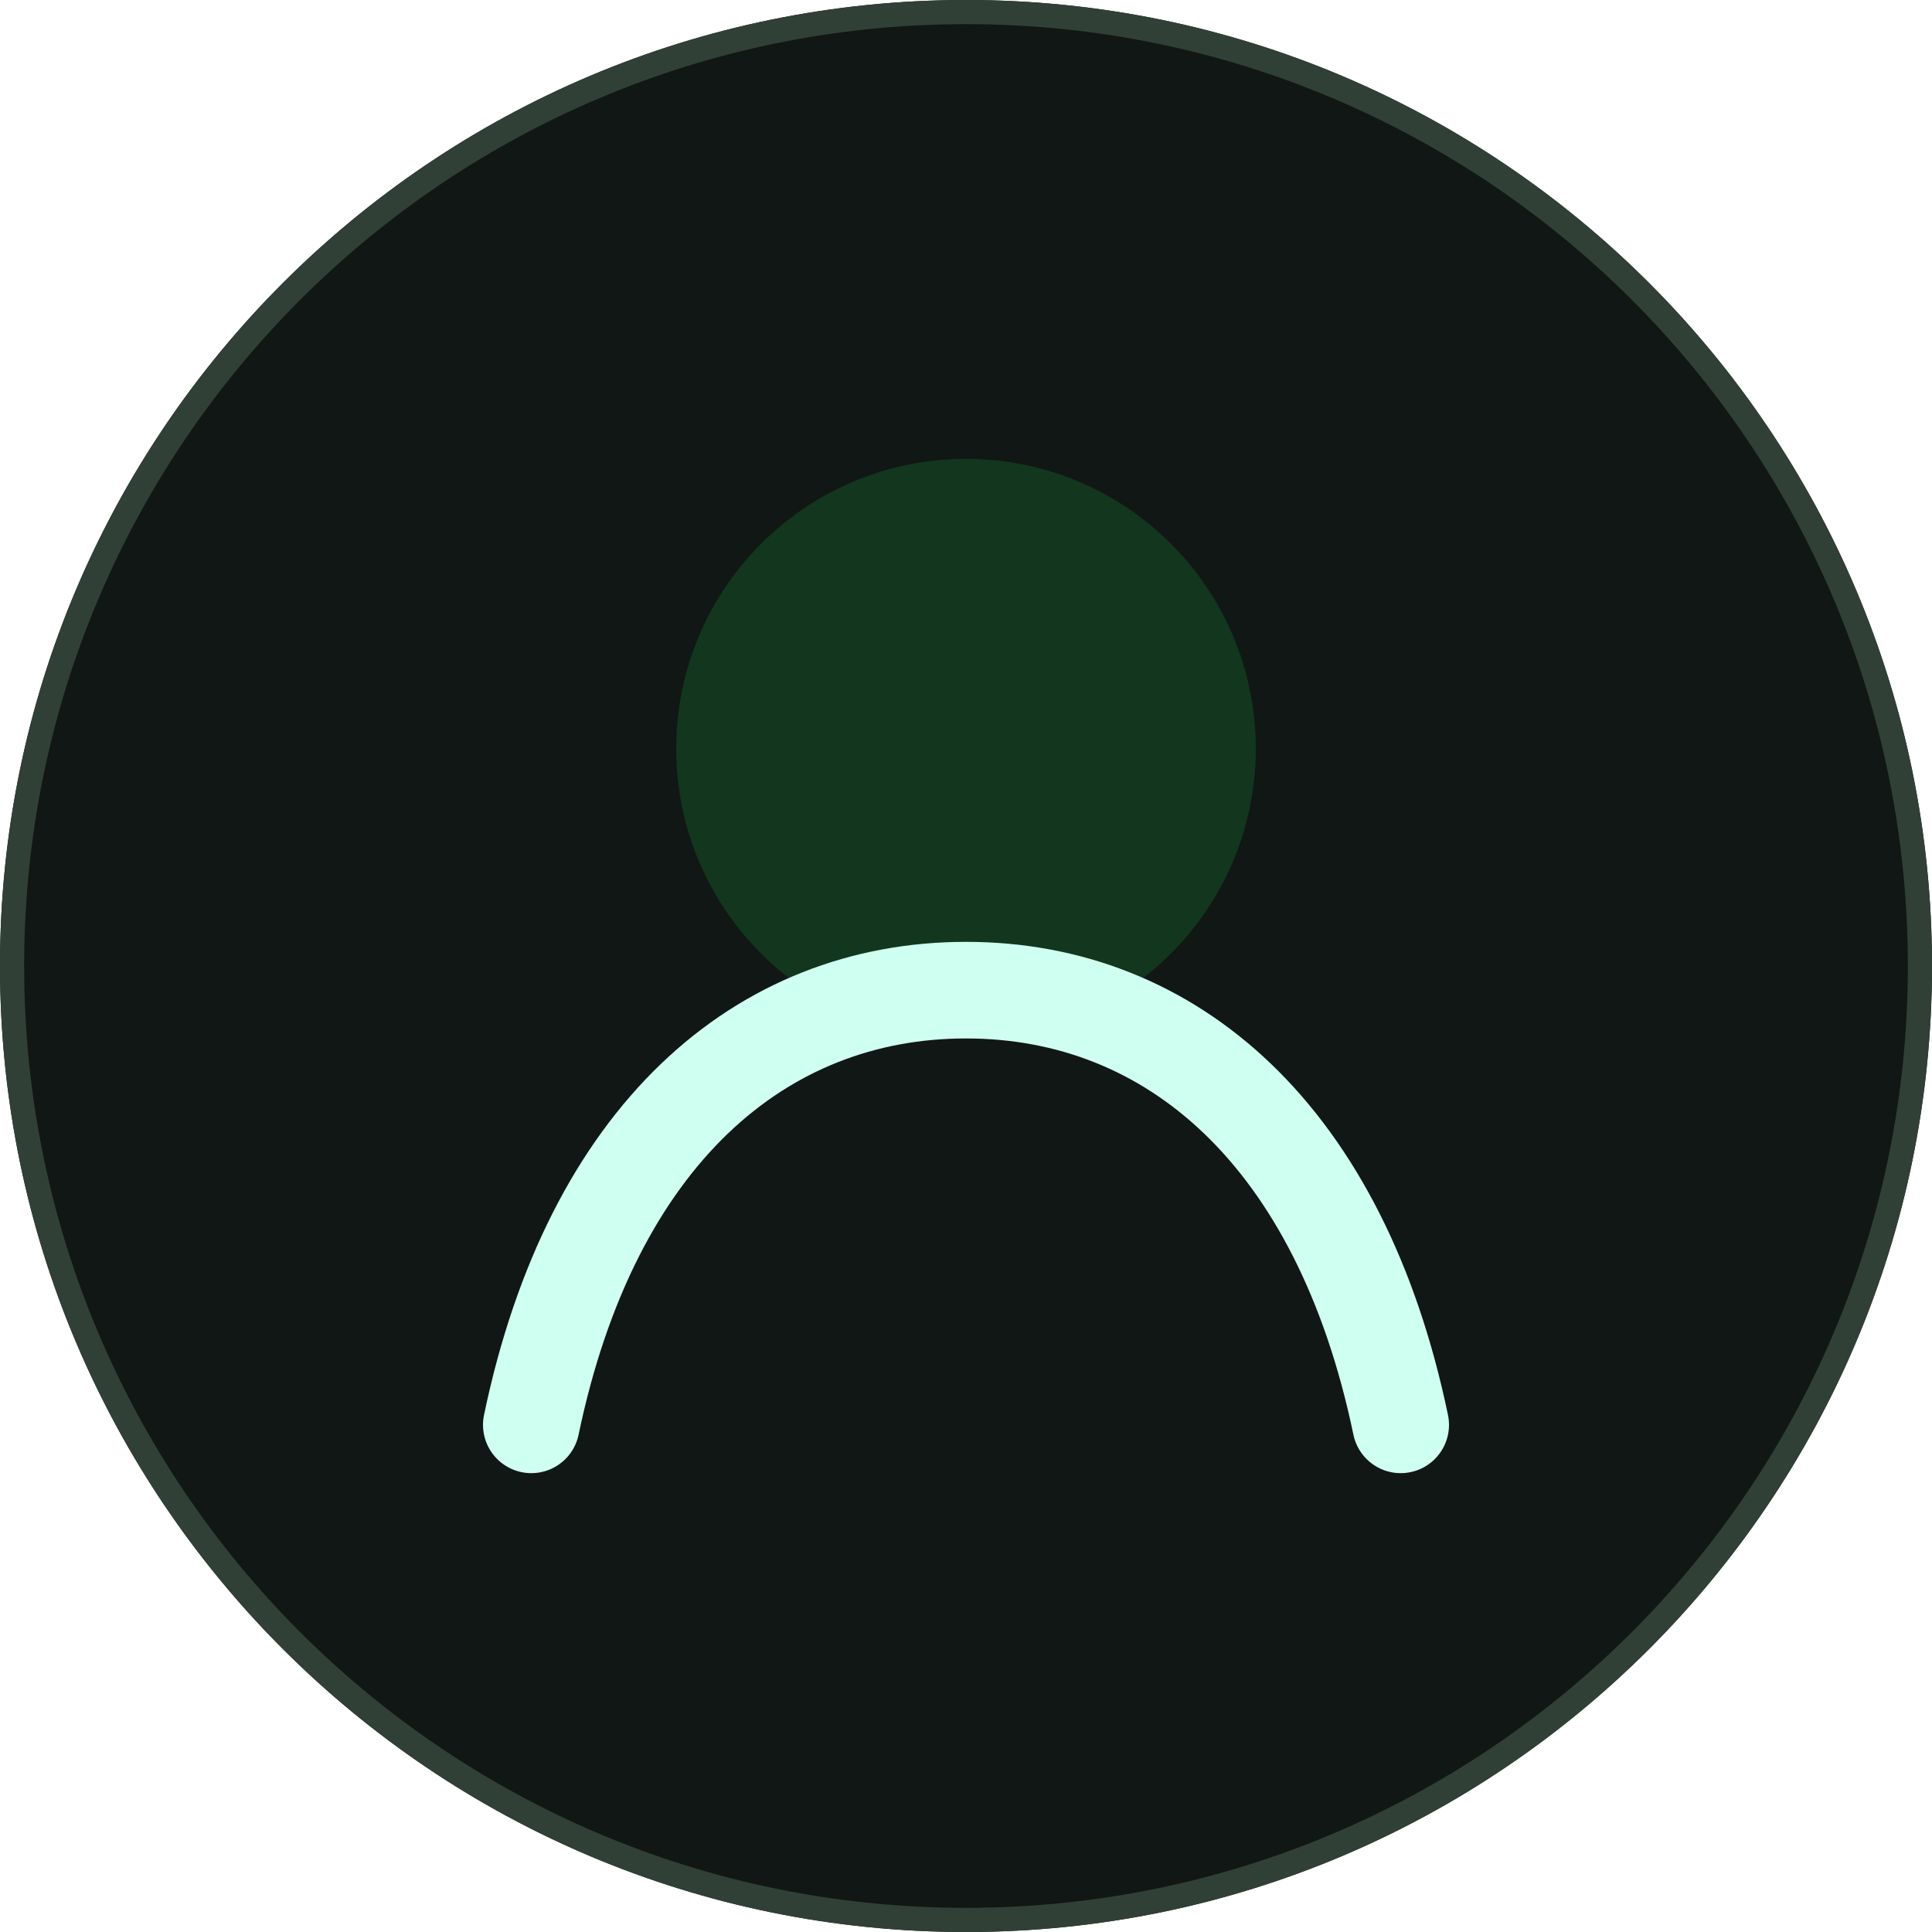
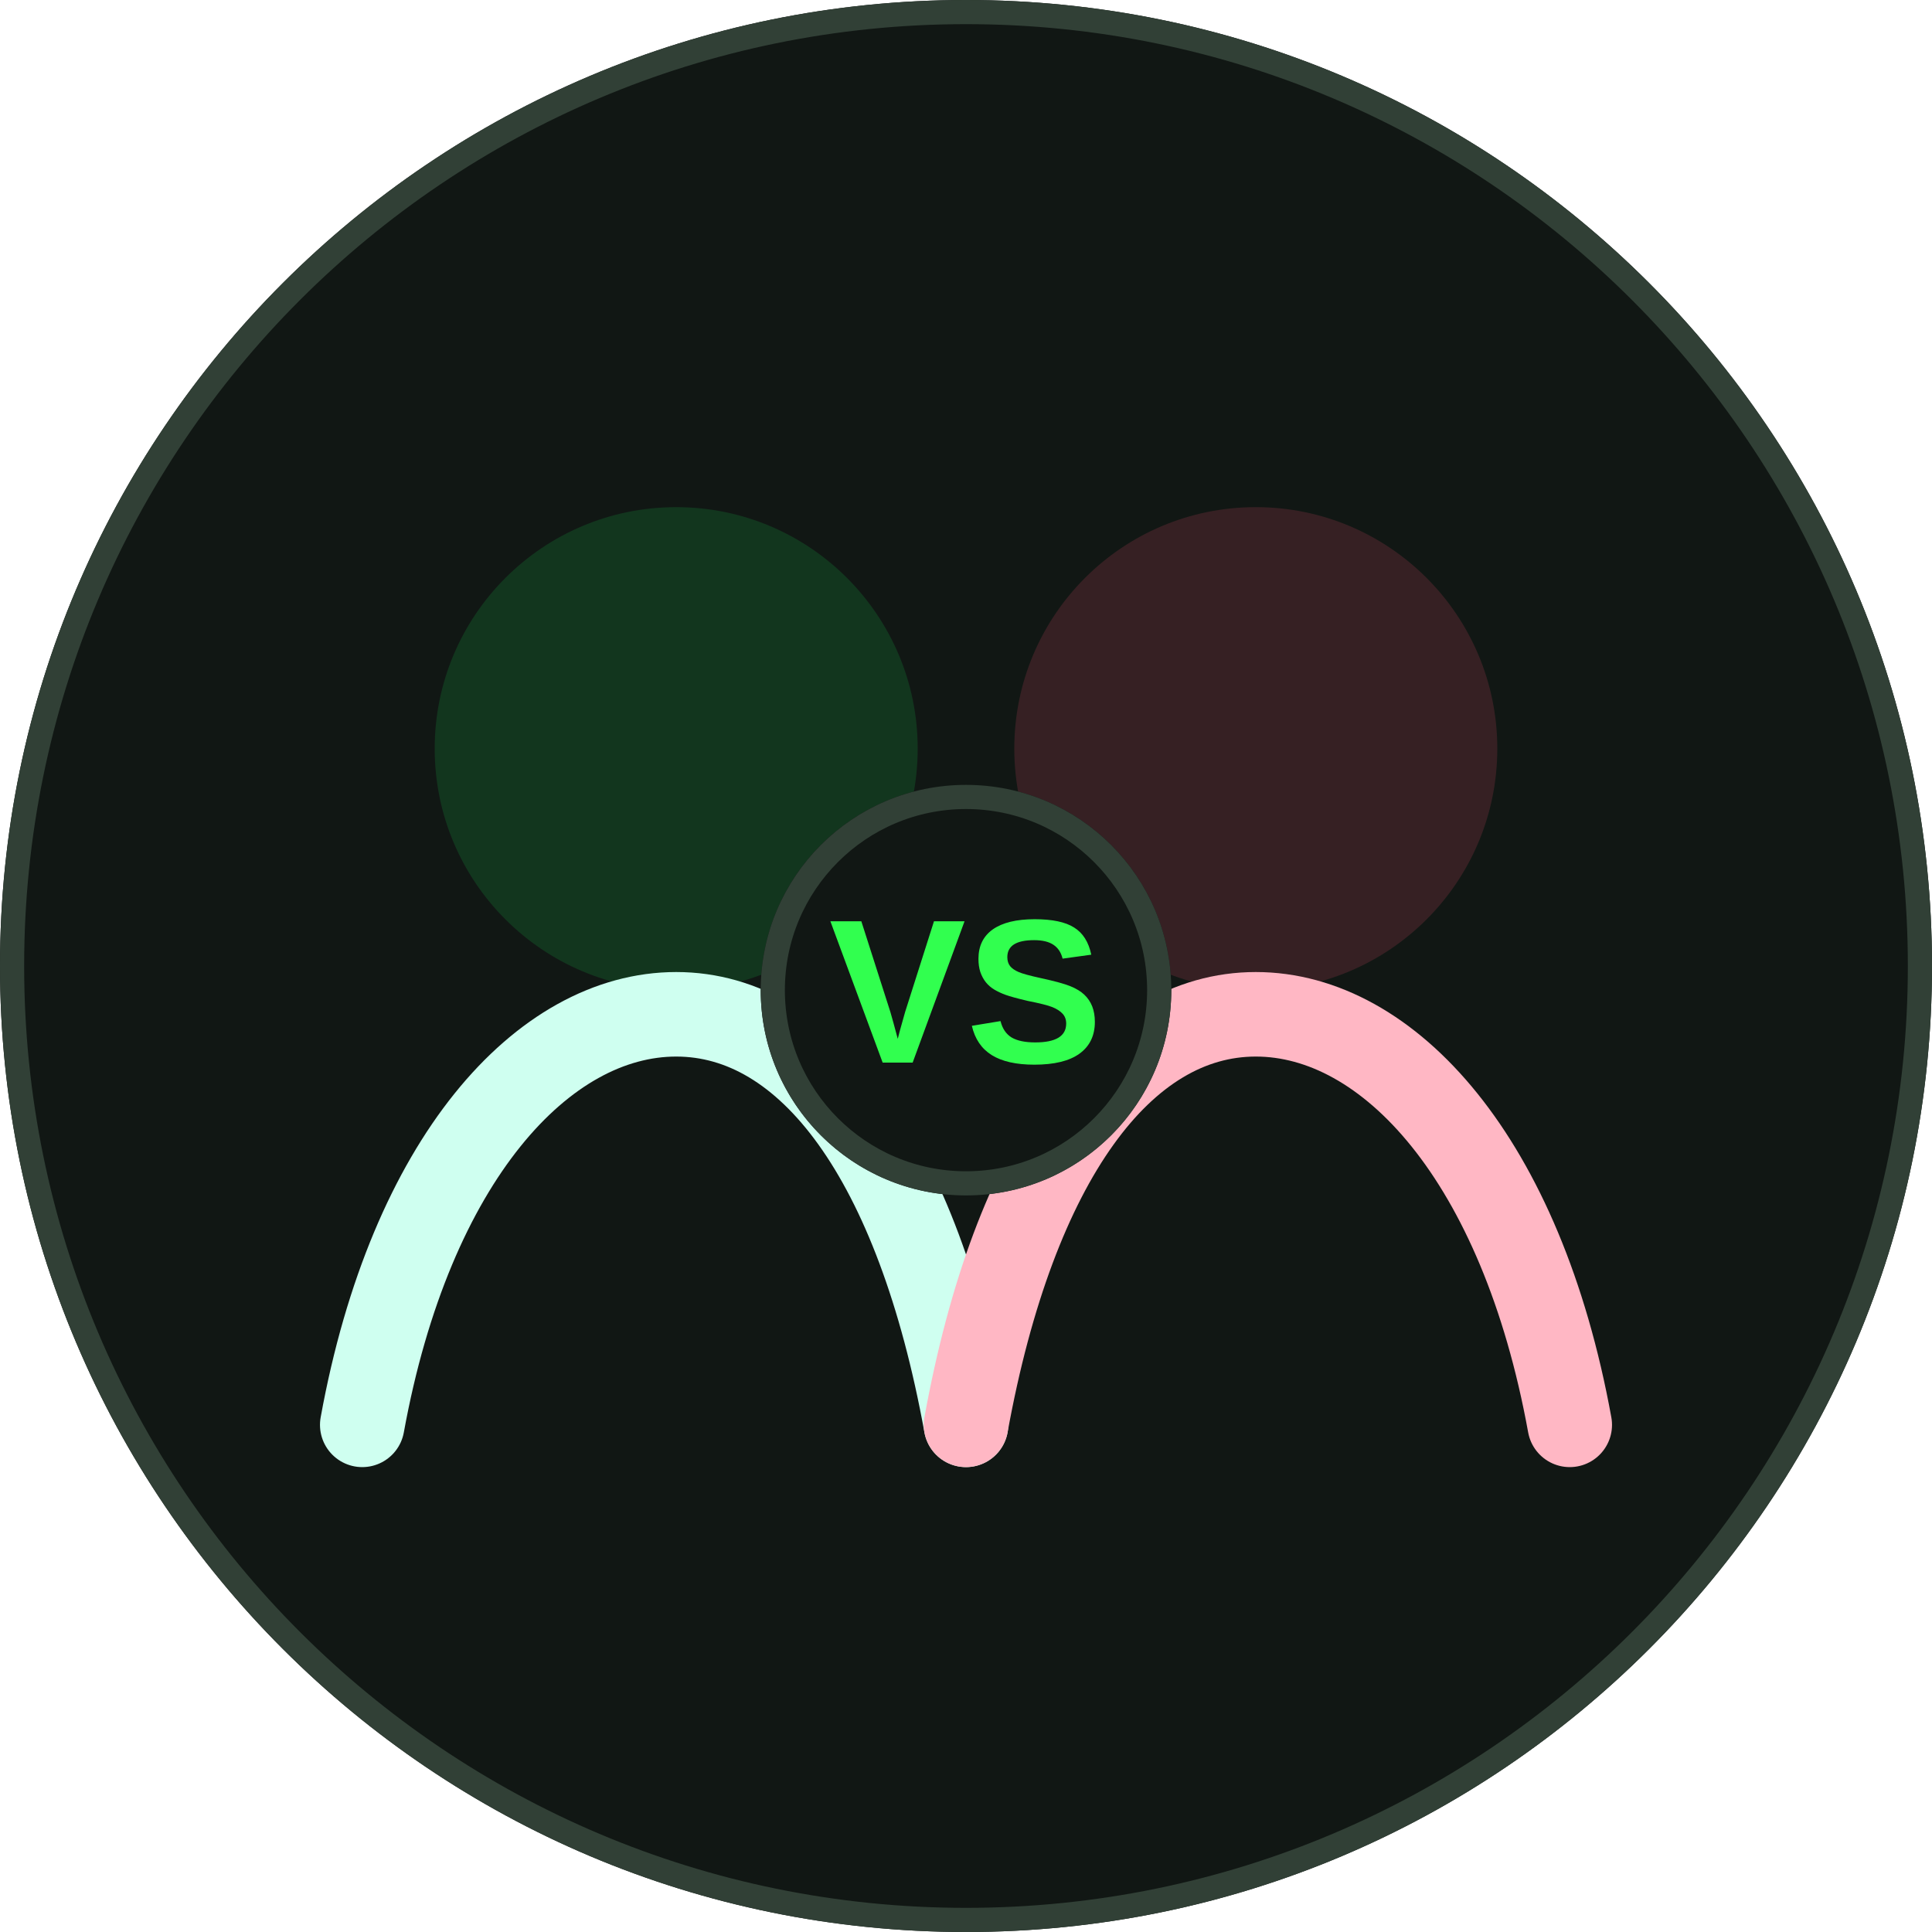
<svg xmlns="http://www.w3.org/2000/svg" width="160" height="160" viewBox="0 0 160 160" fill="none">
  <circle cx="80" cy="80" r="80" fill="#111714" />
  <circle cx="80" cy="80" r="79" stroke="#314036" stroke-width="2" />
-   <circle cx="80" cy="62" r="24" fill="#1BC451" fill-opacity="0.18" />
-   <path d="M44 118C49 94 63 82 80 82C97 82 111 94 116 118" stroke="#CFFFF0" stroke-width="8" stroke-linecap="round" />
+   <circle cx="56" cy="62" r="20" fill="#1BC451" fill-opacity="0.18" />
+   <path d="M30 118C34 96 45 84 56 84C67 84 76 96 80 118" stroke="#CFFFF0" stroke-width="7" stroke-linecap="round" />
+   <circle cx="104" cy="62" r="20" fill="#FF5472" fill-opacity="0.16" />
+   <path d="M80 118C84 96 93 84 104 84C115 84 126 96 130 118" stroke="#FFB7C4" stroke-width="7" stroke-linecap="round" />
+   <circle cx="80" cy="82" r="17" fill="#111714" />
+   <circle cx="80" cy="82" r="16" stroke="#314036" stroke-width="2" />
+   <text x="80" y="88" text-anchor="middle" fill="#31FF4F" font-family="Arial, sans-serif" font-size="17" font-weight="900">VS</text>
</svg>
